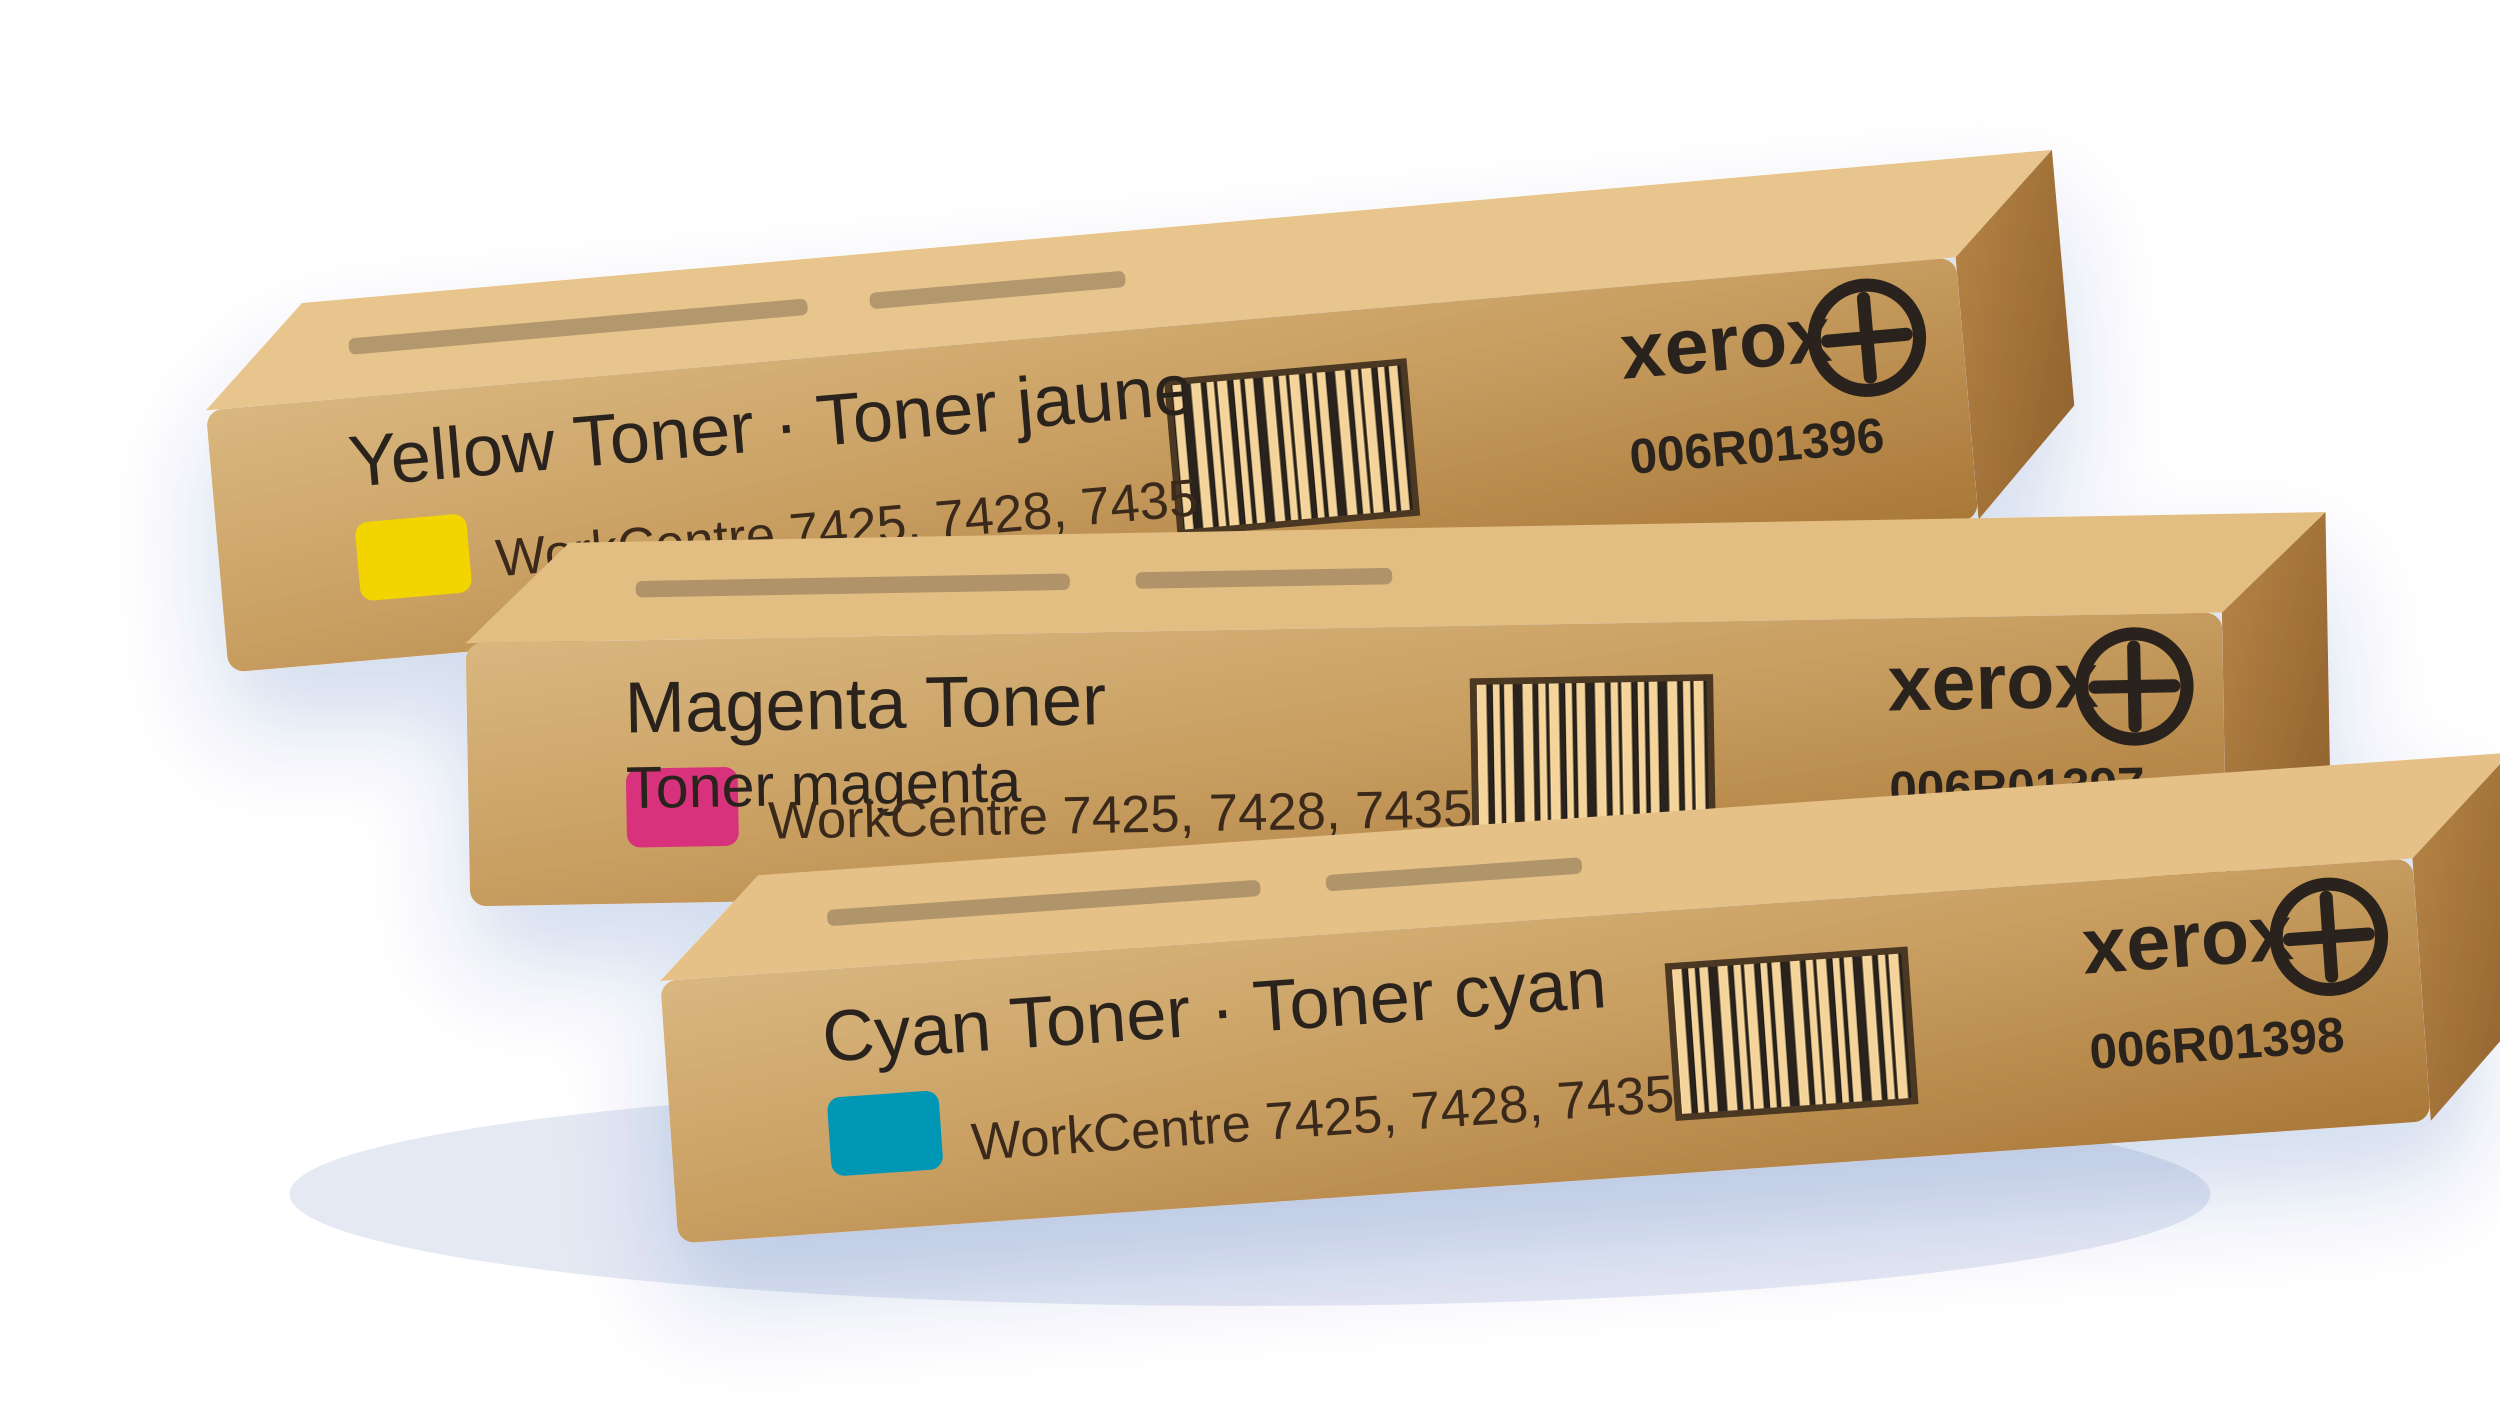
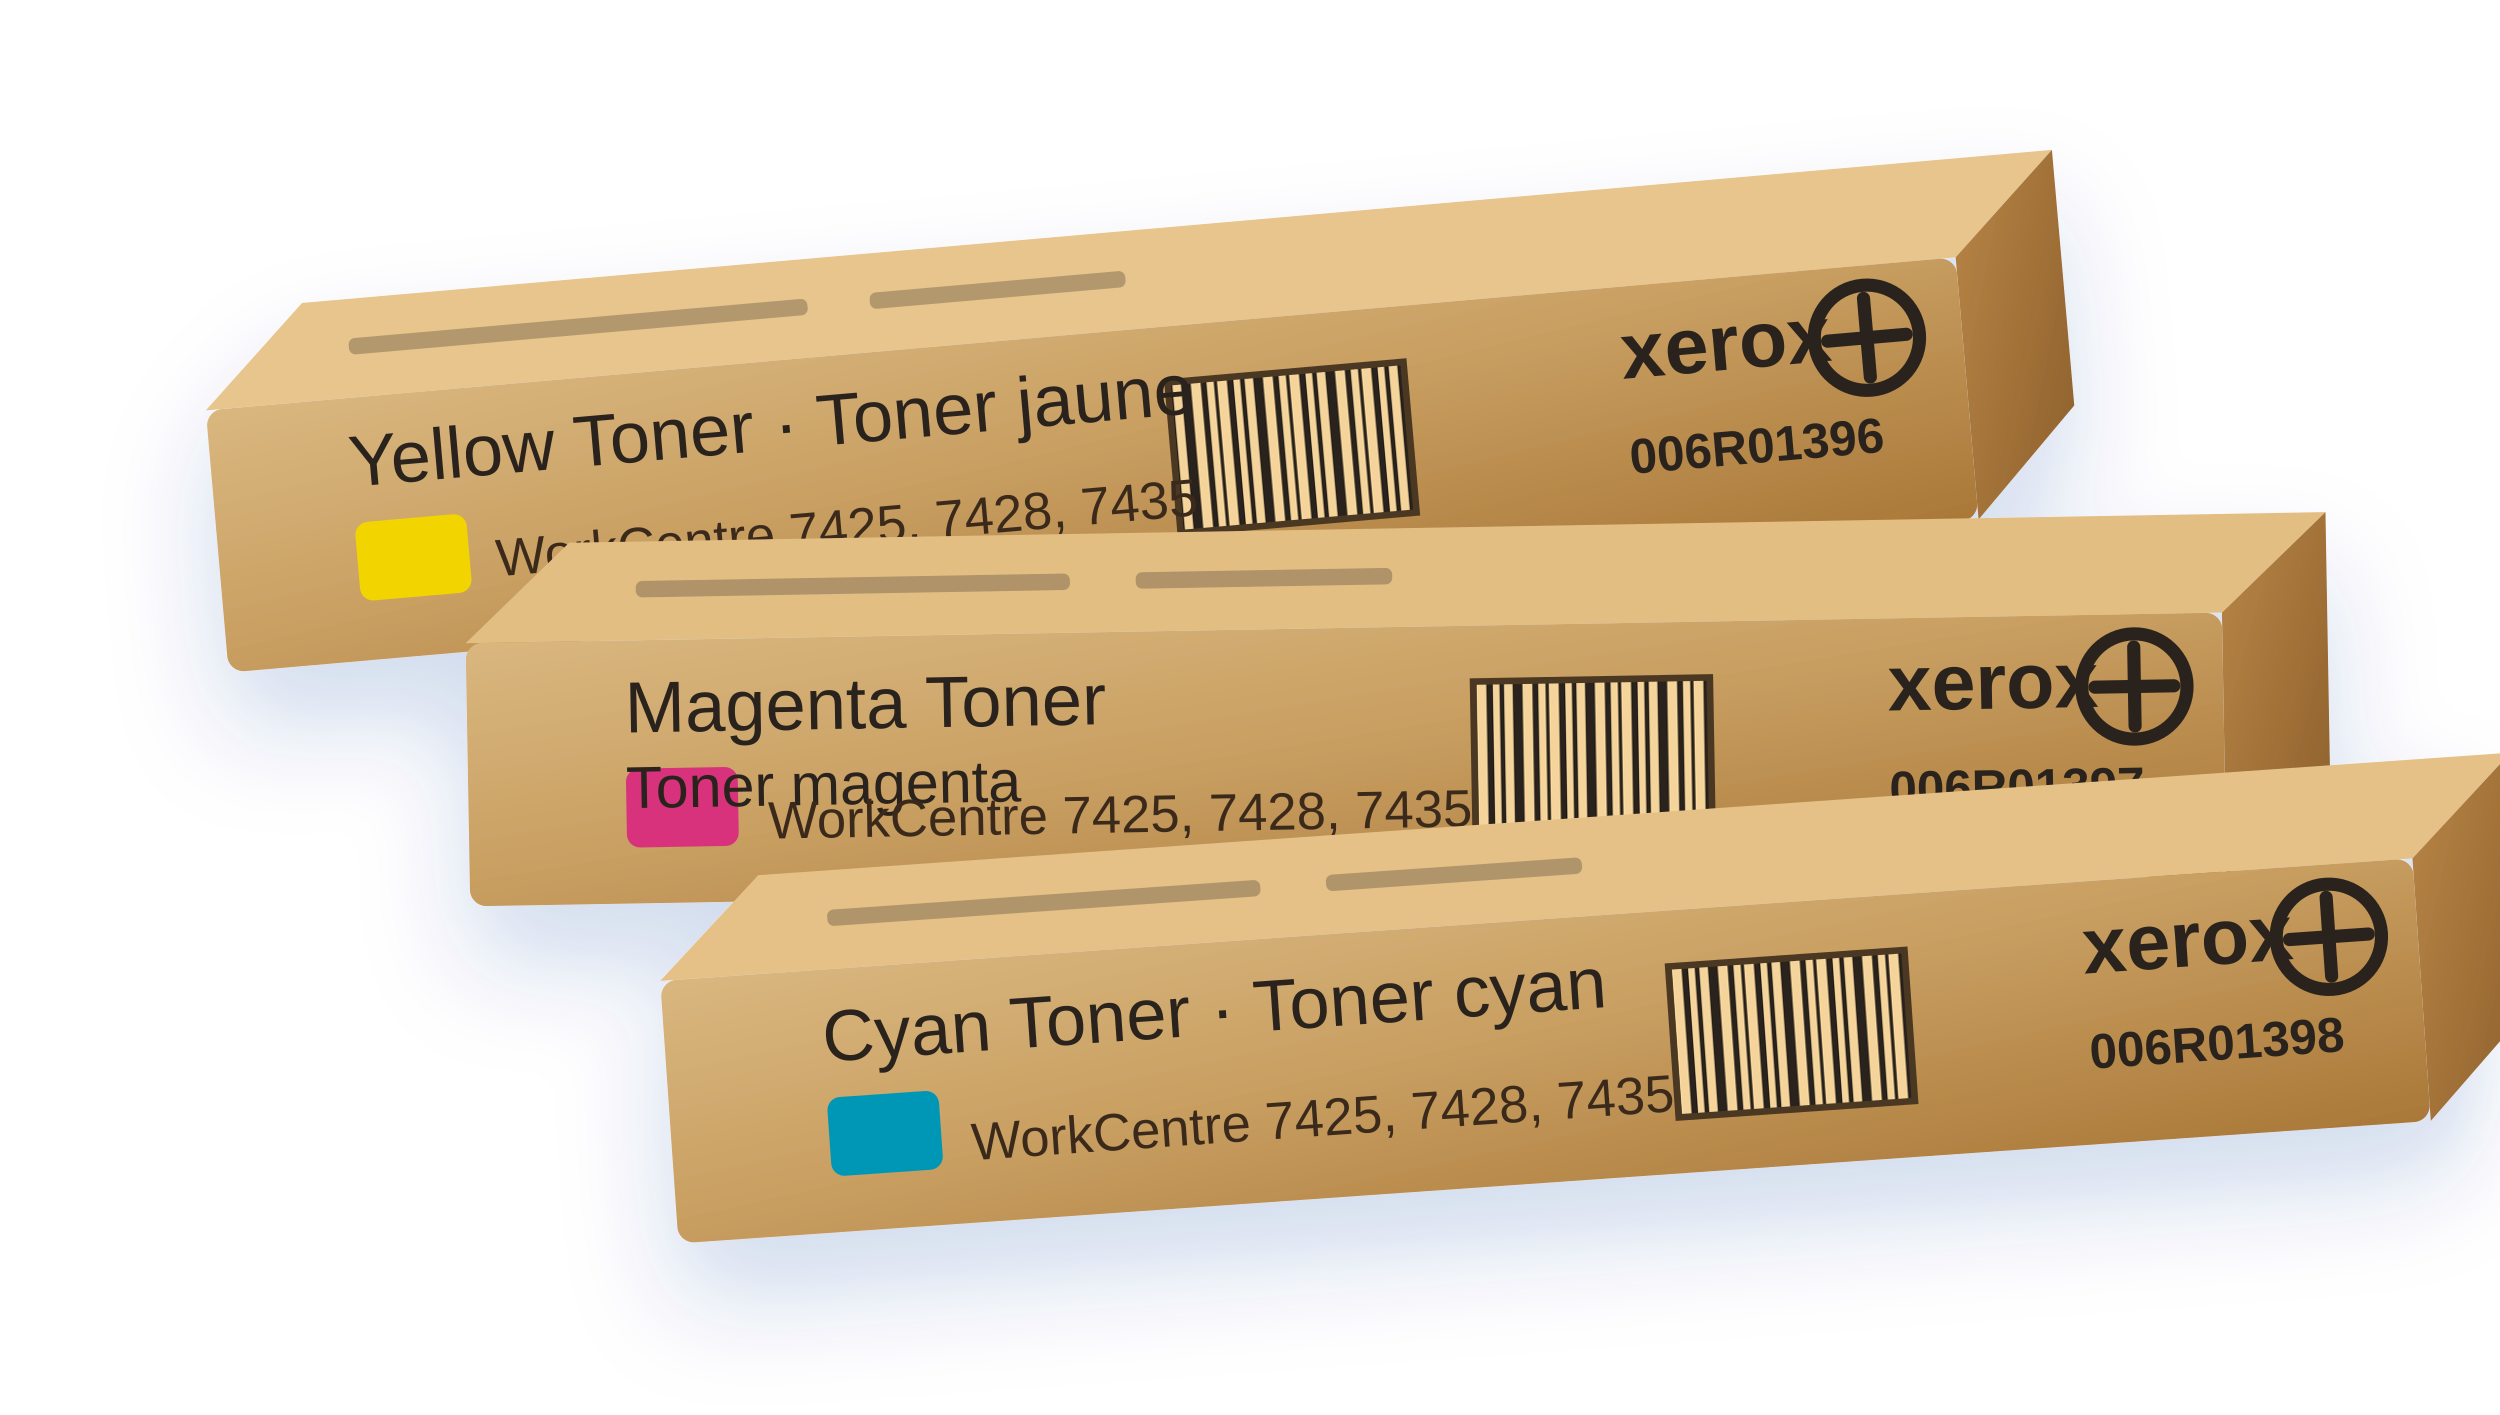
<svg xmlns="http://www.w3.org/2000/svg" viewBox="-40 0 760 430" role="img" aria-labelledby="title desc">
  <defs>
    <linearGradient id="kraft" x1="0" y1="0" x2="1" y2="1">
      <stop offset="0" stop-color="#d9b77f" />
      <stop offset="0.45" stop-color="#c99f62" />
      <stop offset="1" stop-color="#a97838" />
    </linearGradient>
    <linearGradient id="kraftSide" x1="0" y1="0" x2="1" y2="1">
      <stop offset="0" stop-color="#b98647" />
      <stop offset="1" stop-color="#8c5f2b" />
    </linearGradient>
    <linearGradient id="edge" x1="0" x2="0" y1="0" y2="1">
      <stop offset="0" stop-color="#f0d19c" stop-opacity="0.9" />
      <stop offset="1" stop-color="#b17b3d" stop-opacity="0.35" />
    </linearGradient>
    <filter id="softShadow" x="-20%" y="-30%" width="140%" height="170%">
      <feDropShadow dx="0" dy="18" stdDeviation="16" flood-color="#0f389e" flood-opacity="0.18" />
    </filter>
    <pattern id="barcode" width="22" height="48" patternUnits="userSpaceOnUse">
      <rect width="22" height="48" fill="#f4d49b" />
      <rect x="2" width="2" height="48" fill="#2b241c" />
      <rect x="6" width="1.4" height="48" fill="#2b241c" />
      <rect x="10" width="3" height="48" fill="#2b241c" />
      <rect x="16" width="1.8" height="48" fill="#2b241c" />
      <rect x="20" width="1" height="48" fill="#2b241c" />
    </pattern>
  </defs>
-   <ellipse cx="340" cy="363" rx="292" ry="34" fill="#0f389e" opacity="0.11" />
  <g filter="url(#softShadow)" font-family="Arial, Helvetica, sans-serif">
    <g transform="translate(24 72) rotate(-5 260 58)">
      <polygon points="0,30 32,0 566,0 534,30" fill="#e7c58d" />
      <polygon points="534,30 566,0 566,78 534,110" fill="url(#kraftSide)" />
      <rect x="0" y="30" width="534" height="80" rx="5" fill="url(#kraft)" />
      <path d="M8 40h514" stroke="url(#edge)" stroke-width="5" opacity="0.7" />
      <rect x="292" y="47" width="72" height="46" fill="url(#barcode)" stroke="#4b3822" stroke-width="2" />
      <rect x="42" y="68" width="34" height="24" rx="4" fill="#f2d400" />
      <text x="42" y="57" font-size="22" fill="#2b241c">Yellow Toner · Toner jaune</text>
      <text x="84" y="88" font-size="16" fill="#3b2c1b">WorkCentre 7425, 7428, 7435</text>
      <text x="430" y="58" font-size="24" font-weight="800" fill="#2b241c">xerox</text>
      <circle cx="505" cy="52" r="16" fill="none" stroke="#2b241c" stroke-width="4" />
      <path d="M493 52h24M505 40v24" stroke="#2b241c" stroke-width="4" stroke-linecap="round" />
      <text x="430" y="87" font-size="15" font-weight="700" fill="#2b241c">006R01396</text>
      <g opacity="0.28" fill="#2b241c">
        <rect x="45" y="12" width="140" height="5" rx="2" />
        <rect x="204" y="12" width="78" height="5" rx="2" />
      </g>
    </g>
    <g transform="translate(102 161) rotate(-1 260 58)">
      <polygon points="0,30 32,0 566,0 534,30" fill="#e3be83" />
      <polygon points="534,30 566,0 566,78 534,110" fill="url(#kraftSide)" />
      <rect x="0" y="30" width="534" height="80" rx="5" fill="url(#kraft)" />
      <path d="M8 40h514" stroke="url(#edge)" stroke-width="5" opacity="0.68" />
      <rect x="306" y="47" width="72" height="46" fill="url(#barcode)" stroke="#4b3822" stroke-width="2" />
      <rect x="48" y="69" width="34" height="24" rx="4" fill="#d8337d" />
      <text x="48" y="58" font-size="22" fill="#2b241c">Magenta Toner</text>
      <text x="48" y="81" font-size="18" fill="#2b241c">Toner magenta</text>
      <text x="91" y="91" font-size="16" fill="#3b2c1b">WorkCentre 7425, 7428, 7435</text>
      <text x="432" y="58" font-size="24" font-weight="800" fill="#2b241c">xerox</text>
      <circle cx="507" cy="52" r="16" fill="none" stroke="#2b241c" stroke-width="4" />
      <path d="M495 52h24M507 40v24" stroke="#2b241c" stroke-width="4" stroke-linecap="round" />
      <text x="432" y="87" font-size="15" font-weight="700" fill="#2b241c">006R01397</text>
      <g opacity="0.28" fill="#2b241c">
        <rect x="52" y="12" width="132" height="5" rx="2" />
        <rect x="204" y="12" width="78" height="5" rx="2" />
      </g>
    </g>
    <g transform="translate(162 250) rotate(-4 260 58)">
      <polygon points="0,30 32,0 566,0 534,30" fill="#e5c188" />
      <polygon points="534,30 566,0 566,78 534,110" fill="url(#kraftSide)" />
      <rect x="0" y="30" width="534" height="80" rx="5" fill="url(#kraft)" />
      <path d="M8 40h514" stroke="url(#edge)" stroke-width="5" opacity="0.68" />
      <rect x="306" y="47" width="72" height="46" fill="url(#barcode)" stroke="#4b3822" stroke-width="2" />
      <rect x="48" y="69" width="34" height="24" rx="4" fill="#0097b6" />
      <text x="48" y="58" font-size="22" fill="#2b241c">Cyan Toner · Toner cyan</text>
      <text x="91" y="91" font-size="16" fill="#3b2c1b">WorkCentre 7425, 7428, 7435</text>
      <text x="432" y="58" font-size="24" font-weight="800" fill="#2b241c">xerox</text>
      <circle cx="507" cy="52" r="16" fill="none" stroke="#2b241c" stroke-width="4" />
      <path d="M495 52h24M507 40v24" stroke="#2b241c" stroke-width="4" stroke-linecap="round" />
      <text x="432" y="87" font-size="15" font-weight="700" fill="#2b241c">006R01398</text>
      <g opacity="0.28" fill="#2b241c">
        <rect x="52" y="12" width="132" height="5" rx="2" />
        <rect x="204" y="12" width="78" height="5" rx="2" />
      </g>
    </g>
  </g>
</svg>
